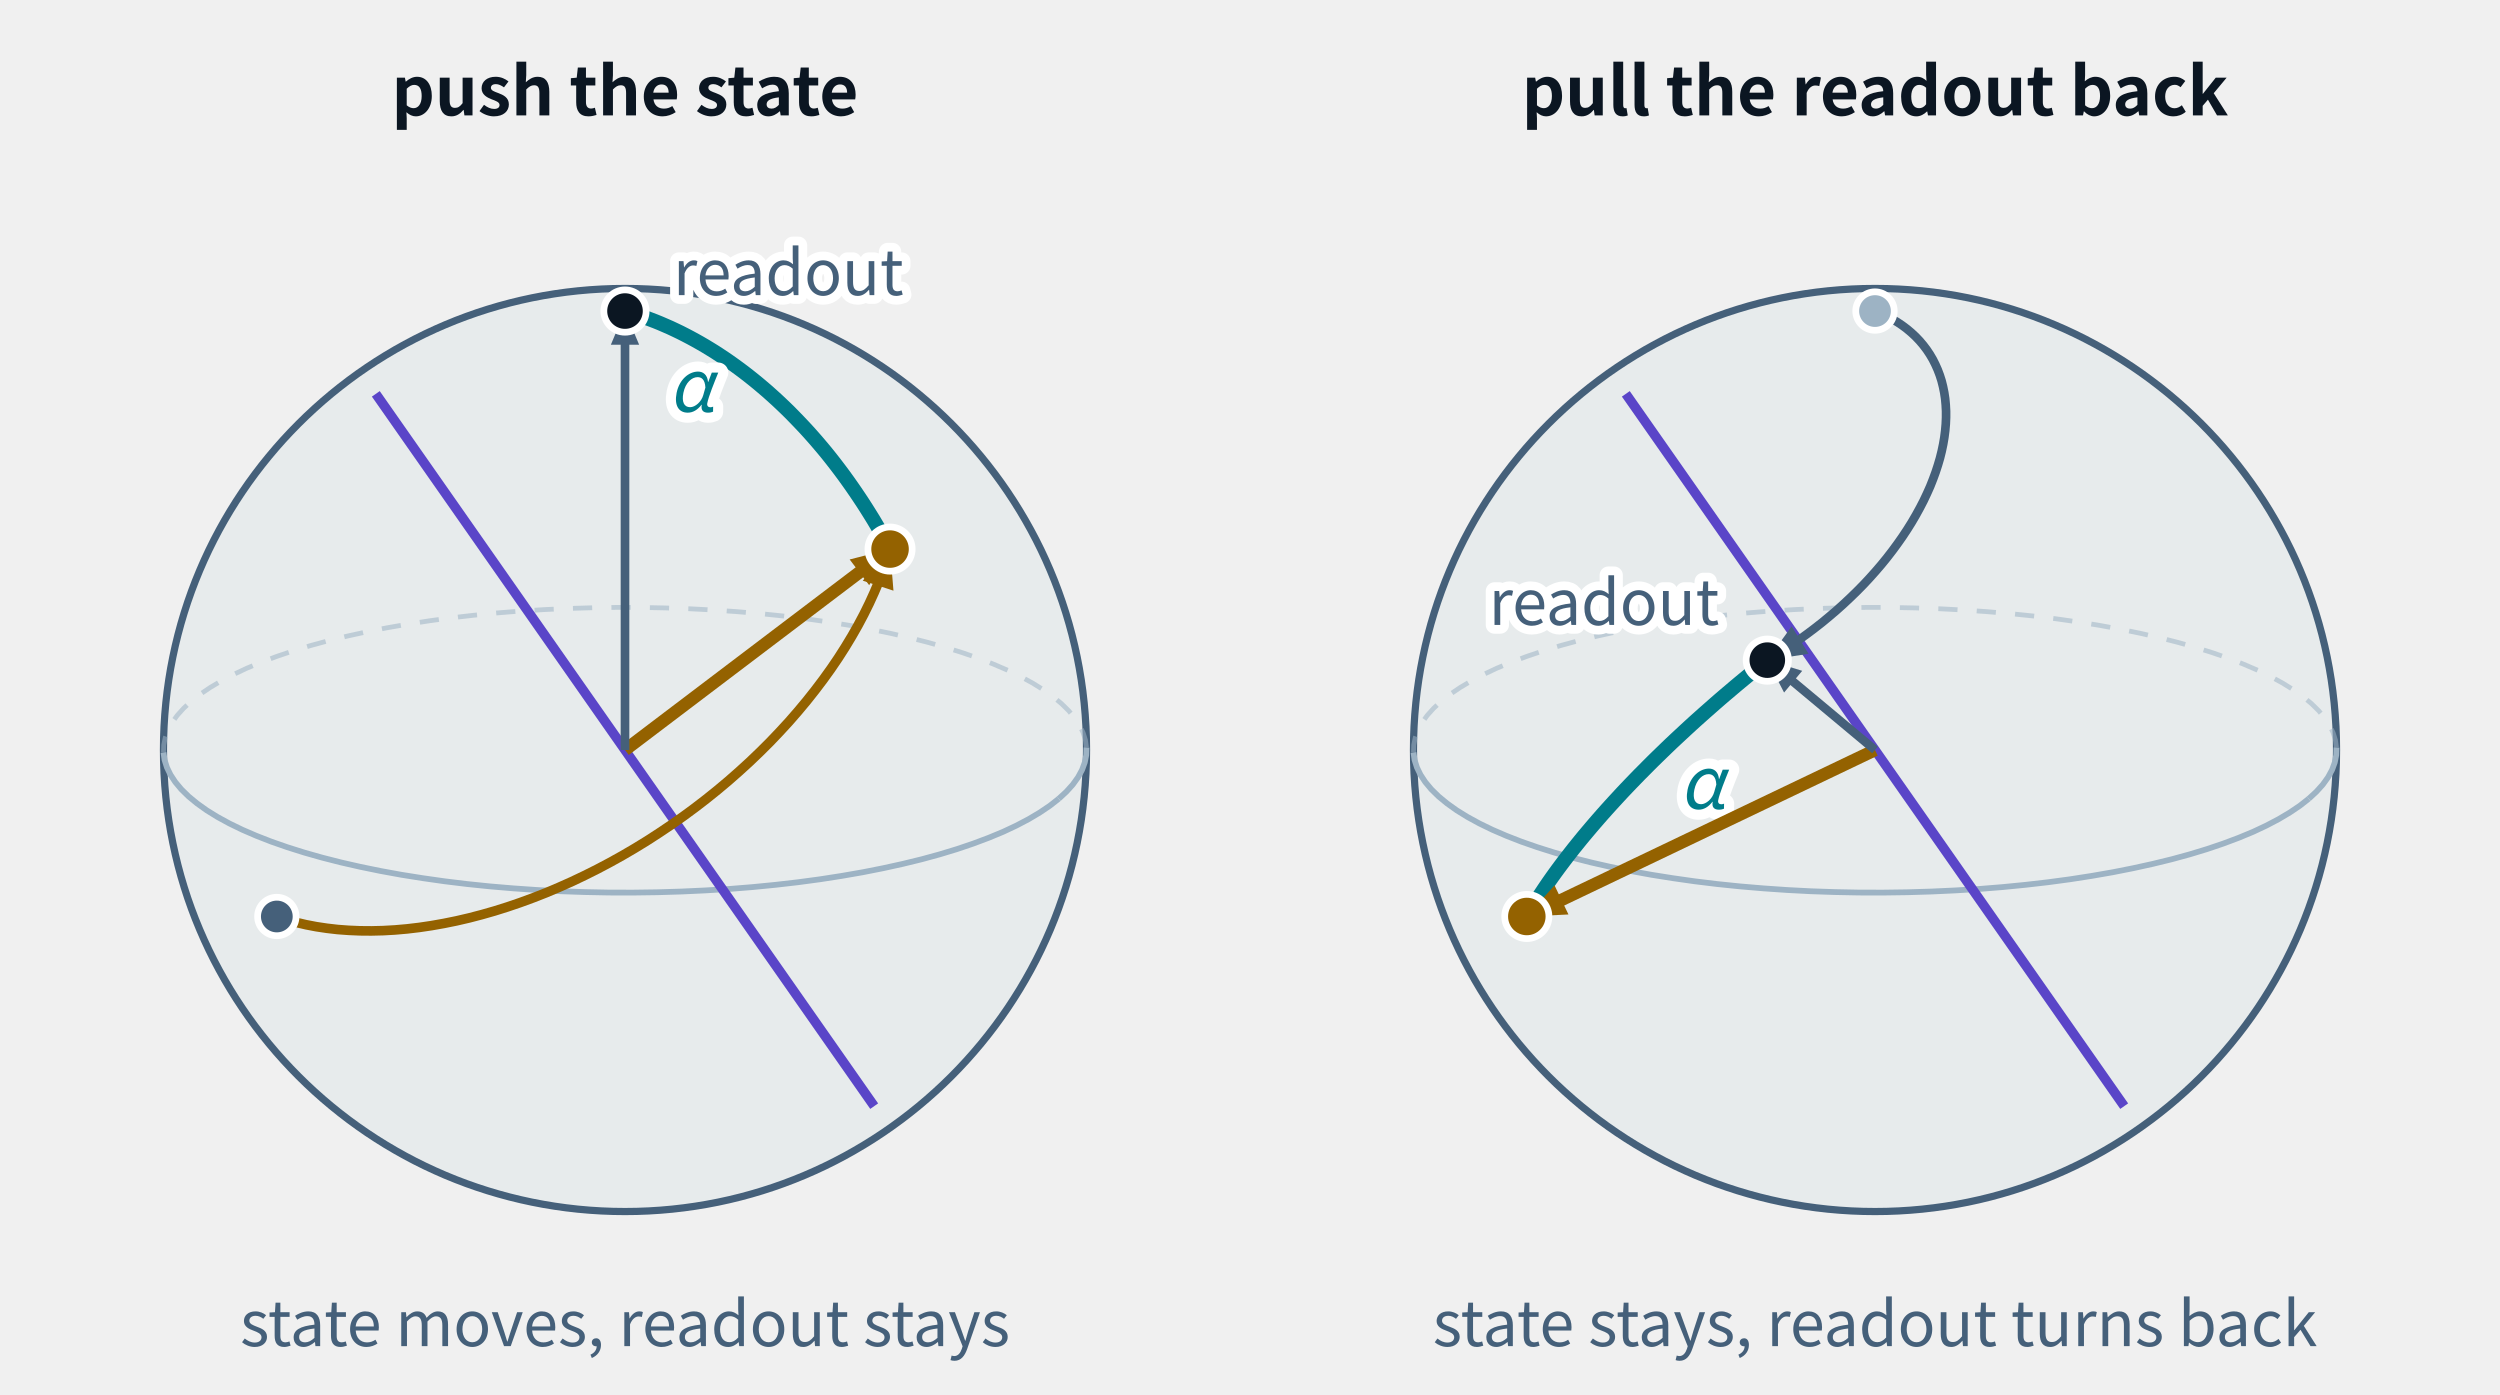
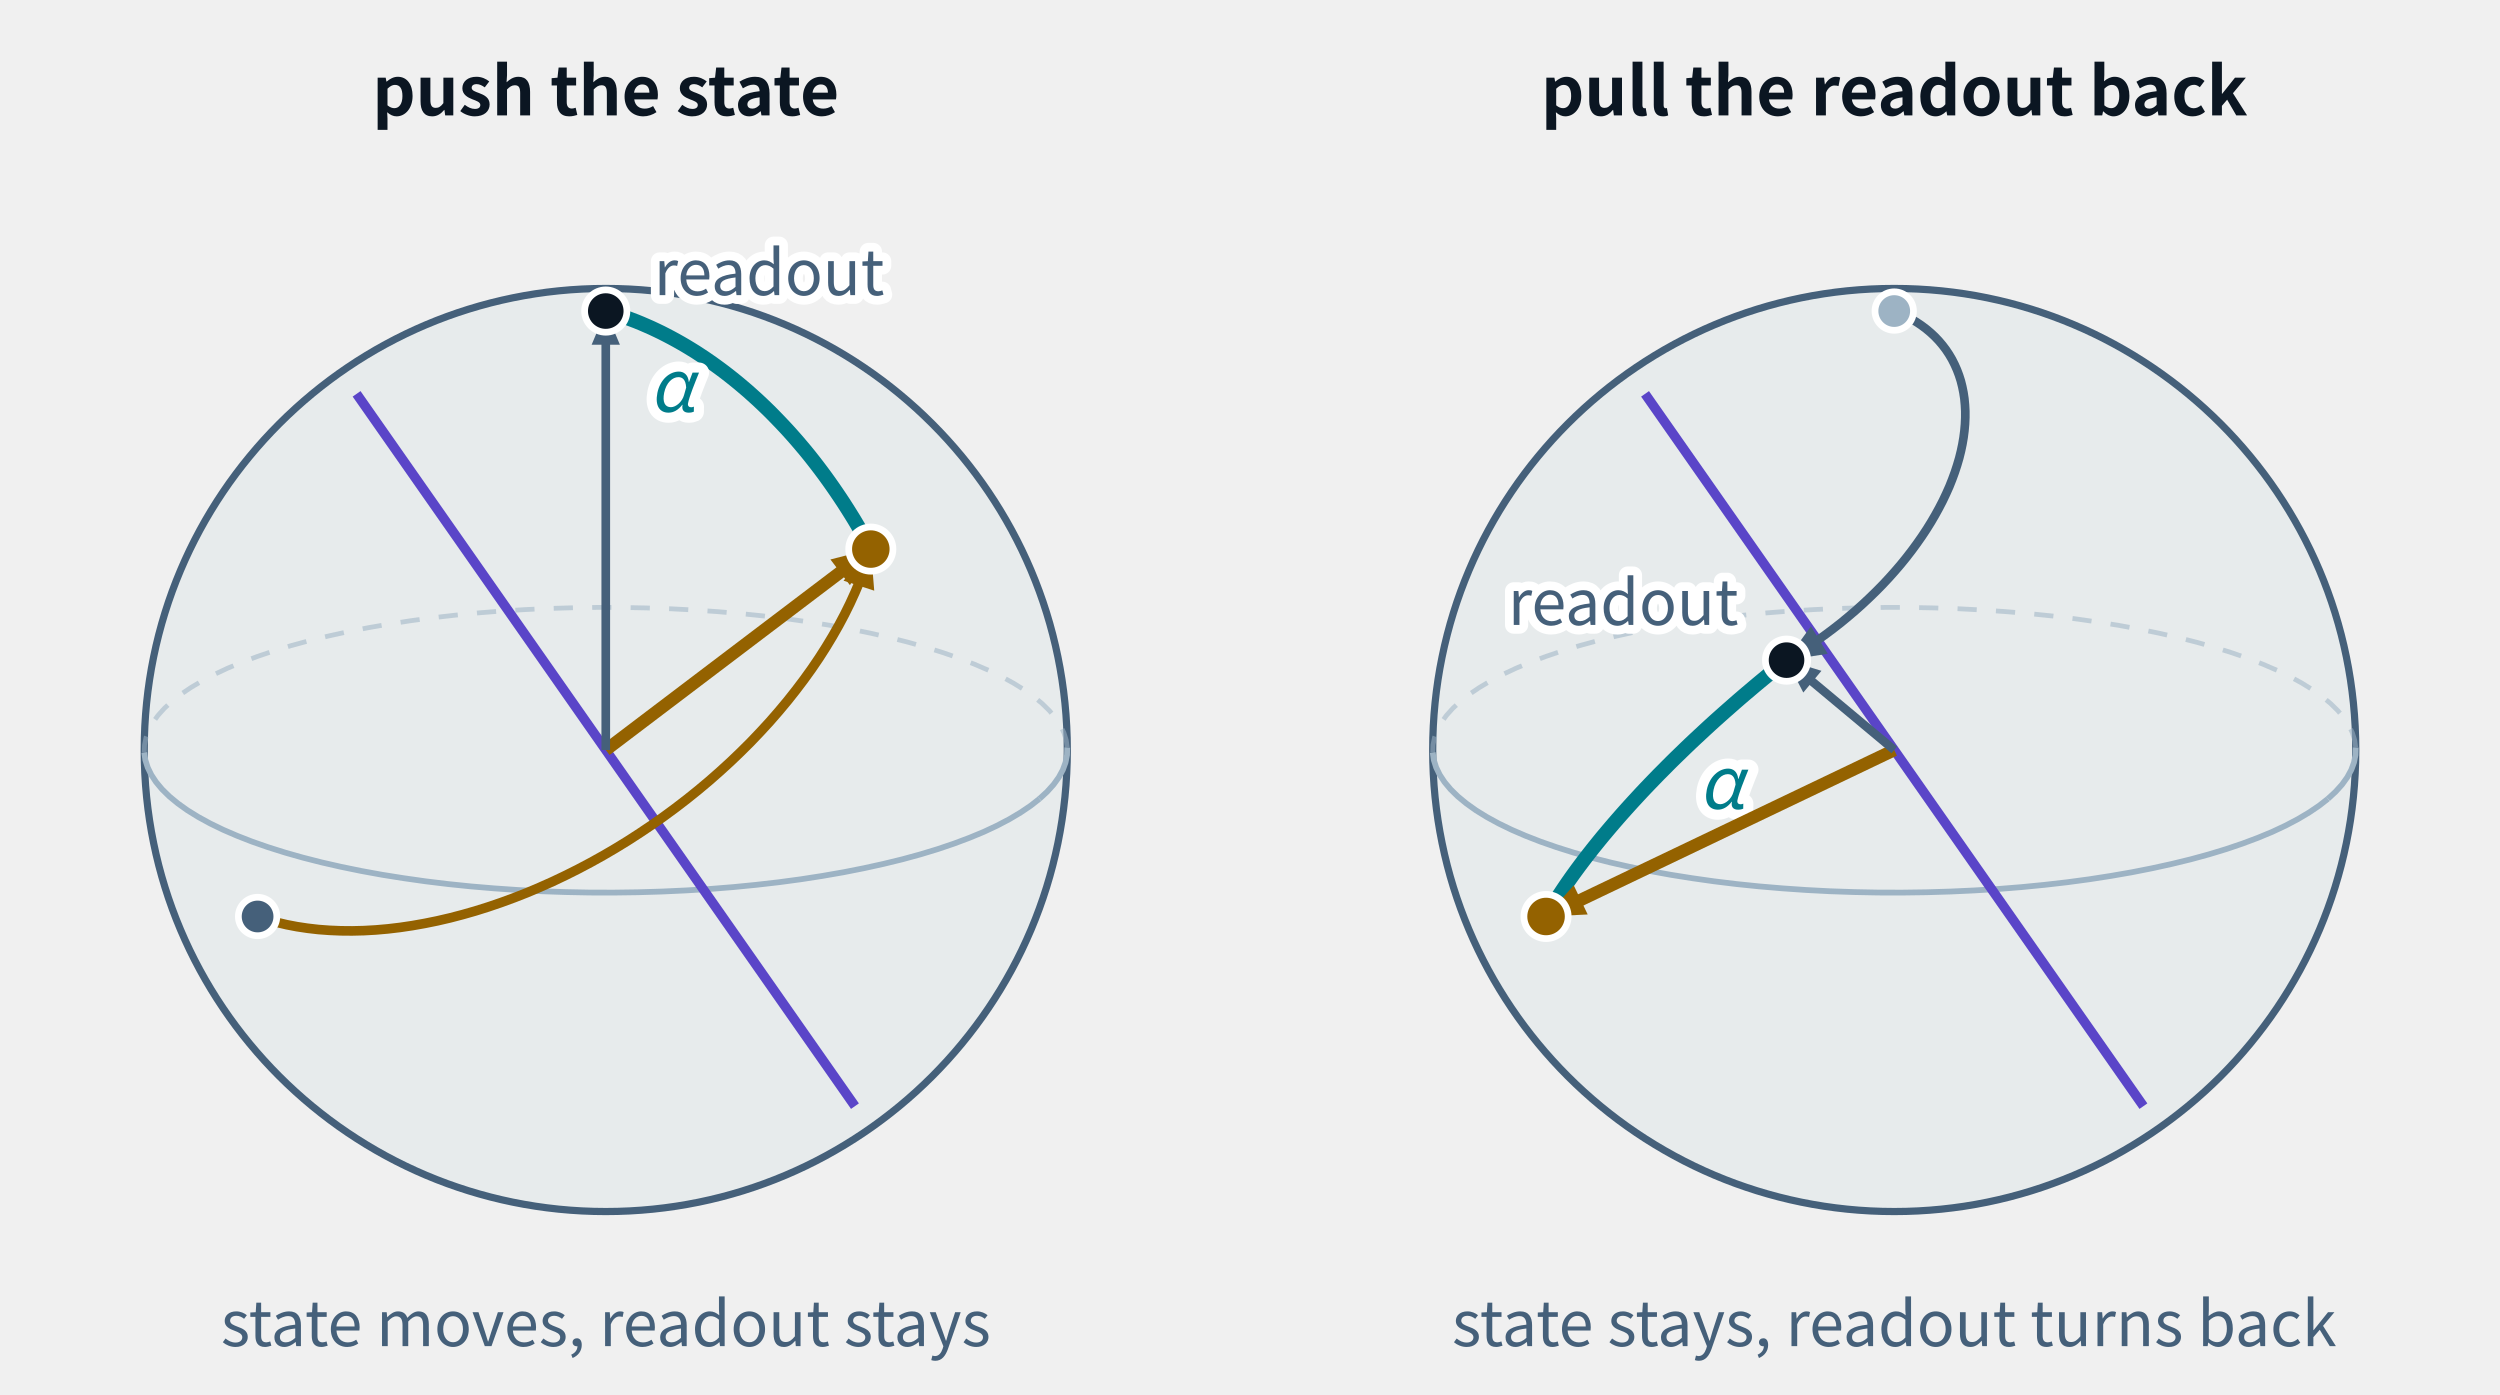
- <svg xmlns="http://www.w3.org/2000/svg" class="tr-fig" data-tr-fig="ch11-two-pictures" data-lang="en" viewBox="0 0 520 290" width="520" height="290" font-family="'Noto Sans SC', 'Noto Sans CJK SC', 'Source Sans 3', 'PingFang SC', 'Microsoft YaHei', system-ui, sans-serif" role="img" aria-label="Two Bloch spheres of the same size. Left, push the state: the amber state turns about the violet axis from the grey dot to a new place while the readout direction (|0⟩ at the north pole) stays put; the cyan arc is the angle α between state and readout. Right, pull the readout back: the amber state stays where it is and the grey readout direction turns backwards to a new place; the cyan arc is the same α. The angle is the same on both sides, so the chance of reading |0⟩ is the same.">
+ <svg xmlns="http://www.w3.org/2000/svg" class="tr-fig" data-tr-fig="ch11-two-pictures" data-lang="en" data-wrap="1" viewBox="0 0 520 290" width="520" height="290" font-family="'Noto Sans SC', 'Noto Sans CJK SC', 'Source Sans 3', 'PingFang SC', 'Microsoft YaHei', system-ui, sans-serif" role="img" aria-label="Two Bloch spheres of the same size. Left, push the state: the amber state turns about the violet axis from the grey dot to a new place while the readout direction (|0⟩ at the north pole) stays put; the cyan arc is the angle α between state and readout. Right, pull the readout back: the amber state stays where it is and the grey readout direction turns backwards to a new place; the cyan arc is the same α. The angle is the same on both sides, so the chance of reading |0⟩ is the same.">
  <style>.ts-ink{stroke:#0b1622}.tf-ink{fill:#0b1622}.ts-dim{stroke:#45607a}.tf-dim{fill:#45607a}.ts-faint{stroke:#9db3c4}.tf-faint{fill:#9db3c4}.ts-edge{stroke:#b9d0dd}.tf-edge{fill:#b9d0dd}.ts-hot{stroke:#5f9bb5}.tf-hot{fill:#5f9bb5}.ts-bg{stroke:#ffffff}.tf-bg{fill:#ffffff}.ts-panel{stroke:#eef5f9}.tf-panel{fill:#eef5f9}.ts-sheet{stroke:#f7fbfd}.tf-sheet{fill:#f7fbfd}.ts-cyan{stroke:#007c8a}.tf-cyan{fill:#007c8a}.ts-magenta{stroke:#b0128f}.tf-magenta{fill:#b0128f}.ts-amber{stroke:#946200}.tf-amber{fill:#946200}.ts-violet{stroke:#5a45c8}.tf-violet{fill:#5a45c8}.ts-ok{stroke:#087a4c}.tf-ok{fill:#087a4c}.ts-warn{stroke:#c21f3a}.tf-warn{fill:#c21f3a}.ts-blue{stroke:#1d5fd0}.tf-blue{fill:#1d5fd0}.ts-orange{stroke:#b85410}.tf-orange{fill:#b85410}.ts-sigma{stroke:#28405a}.tf-sigma{fill:#28405a}@media (prefers-color-scheme:dark){.ts-ink{stroke:#d4efff}.tf-ink{fill:#d4efff}.ts-dim{stroke:#6f8ea5}.tf-dim{fill:#6f8ea5}.ts-faint{stroke:#34506a}.tf-faint{fill:#34506a}.ts-edge{stroke:#143049}.tf-edge{fill:#143049}.ts-hot{stroke:#1f5d7c}.tf-hot{fill:#1f5d7c}.ts-bg{stroke:#03060c}.tf-bg{fill:#03060c}.ts-panel{stroke:#07101b}.tf-panel{fill:#07101b}.ts-sheet{stroke:#050c16}.tf-sheet{fill:#050c16}.ts-cyan{stroke:#19f0ff}.tf-cyan{fill:#19f0ff}.ts-magenta{stroke:#ff2fd0}.tf-magenta{fill:#ff2fd0}.ts-amber{stroke:#ffc83d}.tf-amber{fill:#ffc83d}.ts-violet{stroke:#9d8cff}.tf-violet{fill:#9d8cff}.ts-ok{stroke:#46ffb2}.tf-ok{fill:#46ffb2}.ts-warn{stroke:#ff5064}.tf-warn{fill:#ff5064}.ts-blue{stroke:#2a7bff}.tf-blue{fill:#2a7bff}.ts-orange{stroke:#ff8a3c}.tf-orange{fill:#ff8a3c}.ts-sigma{stroke:#cfe3ff}.tf-sigma{fill:#cfe3ff}}</style>
-   <text class="tf-ink" x="130" y="24" font-size="14" text-anchor="middle" font-weight="600">push the state</text>
-   <text class="tf-ink" x="390" y="24" font-size="14" text-anchor="middle" font-weight="600">pull the readout back</text>
-   <circle cx="130" cy="156" r="96" class="ts-dim tf-cyan" stroke-width="1.5" fill-opacity="0.04" />
-   <path d="M220.21 166.15 L221.81 164.67 L223.15 163.18 L224.24 161.66 L225.07 160.13 L225.63 158.59 L225.94 157.04 L225.99 155.48" class="ts-faint" stroke-width="1.2" stroke-linejoin="round" fill="none" />
-   <path d="M225.99 155.48 L225.77 153.93 L225.28 152.38 L224.54 150.85 L223.54 149.33 L222.28 147.82 L220.77 146.34 L219.01 144.89 L217.01 143.46 L214.76 142.07 L212.29 140.72 L209.59 139.41 L206.67 138.15 L203.54 136.93 L200.21 135.77 L196.69 134.66 L192.98 133.61 L189.1 132.62 L185.06 131.7 L180.87 130.84 L176.54 130.05 L172.08 129.34 L167.51 128.69 L162.83 128.12 L158.07 127.63 L153.22 127.22 L148.32 126.88 L143.36 126.62 L138.37 126.45 L133.35 126.35 L128.32 126.34 L123.3 126.41 L118.3 126.56 L113.33 126.79 L108.4 127.09 L103.54 127.48 L98.75 127.95 L94.04 128.49 L89.43 129.11 L84.93 129.81 L80.56 130.57 L76.32 131.41 L72.23 132.31 L68.29 133.27 L64.53 134.3 L60.94 135.39 L57.55 136.54 L54.35 137.74 L51.36 138.98 L48.59 140.28 L46.04 141.62 L43.72 143 L41.63 144.41 L39.79 145.85 L38.19 147.33 L36.85 148.82 L35.76 150.34 L34.93 151.87 L34.37 153.41 L34.06 154.96 L34.01 156.52" class="ts-faint" stroke-width="1" stroke-dasharray="4 4" stroke-linejoin="round" fill="none" opacity="0.55" />
-   <path d="M34.01 156.52 L34.23 158.07 L34.72 159.62 L35.46 161.15 L36.46 162.67 L37.72 164.18 L39.23 165.66 L40.99 167.11 L42.99 168.54 L45.24 169.93 L47.71 171.28 L50.41 172.59 L53.33 173.85 L56.46 175.07 L59.79 176.23 L63.31 177.34 L67.02 178.39 L70.9 179.38 L74.94 180.3 L79.13 181.16 L83.46 181.95 L87.92 182.66 L92.49 183.31 L97.17 183.88 L101.93 184.37 L106.78 184.78 L111.68 185.12 L116.64 185.38 L121.63 185.55 L126.65 185.65 L131.68 185.66 L136.7 185.59 L141.7 185.44 L146.67 185.21 L151.6 184.91 L156.46 184.52 L161.25 184.05 L165.96 183.51 L170.57 182.89 L175.07 182.19 L179.44 181.43 L183.68 180.59 L187.77 179.69 L191.71 178.73 L195.47 177.7 L199.06 176.61 L202.45 175.46 L205.65 174.26 L208.64 173.02 L211.41 171.72 L213.96 170.38 L216.28 169 L218.37 167.59 L220.21 166.15" class="ts-faint" stroke-width="1.2" stroke-linejoin="round" fill="none" />
-   <line x1="181.83" y1="230.08" x2="78.17" y2="81.92" class="ts-violet" stroke-width="2" fill="none" />
-   <path d="M57.58 190.63 L59.54 191.28 L61.56 191.85 L63.65 192.34 L65.79 192.75 L67.99 193.08 L70.23 193.34 L72.53 193.51 L74.88 193.61 L77.26 193.63 L79.69 193.57 L82.16 193.43 L84.66 193.21 L87.19 192.91 L89.75 192.53 L92.34 192.07 L94.95 191.54 L97.58 190.93 L100.22 190.24 L102.88 189.48 L105.55 188.64 L108.22 187.73 L110.89 186.75 L113.57 185.7 L116.24 184.57 L118.91 183.38 L121.56 182.12 L124.2 180.8 L126.83 179.41 L129.44 177.96 L132.02 176.45 L134.58 174.88 L137.1 173.25 L139.6 171.57 L142.06 169.84 L144.48 168.06 L146.86 166.23 L149.2 164.35 L151.49 162.43 L153.73 160.46 L155.92 158.46 L158.05 156.42 L160.13 154.35 L162.14 152.24 L164.1 150.11 L165.98 147.95 L167.8 145.77 L169.55 143.56 L171.23 141.34 L172.84 139.1 L174.37 136.85 L175.82 134.58 L177.19 132.31 L178.48 130.04 L179.69 127.76 L180.81 125.49 L181.85 123.21 L182.81 120.95 L183.67 118.69 L184.45 116.45 L185.13 114.21" class="ts-amber" stroke-width="2" stroke-linejoin="round" fill="none" />
-   <path d="M185.13 114.21 L185.84 122.86 L179.45 120.78Z" class="tf-amber" />
-   <circle cx="57.58" cy="190.63" r="4" class="ts-bg tf-dim" stroke-width="1.4" />
-   <path d="M185.13 114.21 L184.46 112.98 L183.78 111.75 L183.09 110.53 L182.39 109.32 L181.68 108.12 L180.95 106.94 L180.21 105.76 L179.46 104.59 L178.7 103.44 L177.93 102.3 L177.15 101.17 L176.36 100.05 L175.56 98.94 L174.75 97.85 L173.93 96.77 L173.1 95.7 L172.26 94.64 L171.41 93.6 L170.55 92.58 L169.68 91.56 L168.8 90.56 L167.92 89.58 L167.02 88.61 L166.12 87.66 L165.21 86.72 L164.3 85.79 L163.37 84.88 L162.44 83.99 L161.5 83.11 L160.55 82.25 L159.6 81.4 L158.64 80.58 L157.67 79.76 L156.7 78.97 L155.72 78.19 L154.74 77.43 L153.75 76.69 L152.75 75.96 L151.75 75.25 L150.75 74.56 L149.74 73.89 L148.73 73.23 L147.71 72.6 L146.69 71.98 L145.66 71.38 L144.63 70.8 L143.6 70.24 L142.57 69.7 L141.53 69.17 L140.49 68.67 L139.45 68.18 L138.4 67.72 L137.36 67.27 L136.31 66.84 L135.26 66.44 L134.21 66.05 L133.16 65.68 L132.11 65.33 L131.05 65.01 L130 64.7" class="ts-cyan" stroke-width="3" stroke-linejoin="round" fill="none" />
-   <text class="tf-cyan ts-bg" x="148.55" y="85.65" font-size="15" text-anchor="end" stroke-width="4.2" stroke-linejoin="round" paint-order="stroke">
-     <tspan font-style="italic">α</tspan>
-   </text>
-   <line x1="130" y1="156" x2="179.71" y2="118.32" class="ts-amber" stroke-width="2.6" fill="none" />
-   <path d="M185.13 114.21 L180.79 121.72 L176.73 116.37Z" class="tf-amber" />
-   <circle cx="185.13" cy="114.21" r="4.6" class="ts-bg tf-amber" stroke-width="1.4" />
-   <line x1="130" y1="156" x2="130" y2="70.65" class="ts-dim" stroke-width="1.8" fill="none" />
-   <path d="M130 64.7 L132.94 71.7 L127.06 71.7Z" class="tf-dim" />
-   <circle cx="130" cy="64.7" r="4.4" class="ts-bg tf-ink" stroke-width="1.4" />
-   <text class="tf-dim ts-bg" x="140" y="61.38" font-size="13" stroke-width="3.64" stroke-linejoin="round" paint-order="stroke">readout</text>
-   <text class="tf-dim" x="130" y="280" font-size="13" text-anchor="middle">state moves, readout stays</text>
-   <circle cx="390" cy="156" r="96" class="ts-dim tf-cyan" stroke-width="1.5" fill-opacity="0.04" />
-   <path d="M480.21 166.15 L481.81 164.67 L483.15 163.18 L484.24 161.66 L485.07 160.13 L485.63 158.59 L485.94 157.04 L485.99 155.48" class="ts-faint" stroke-width="1.2" stroke-linejoin="round" fill="none" />
-   <path d="M485.99 155.48 L485.77 153.93 L485.28 152.38 L484.54 150.85 L483.54 149.33 L482.28 147.82 L480.77 146.34 L479.01 144.89 L477.01 143.46 L474.76 142.07 L472.29 140.72 L469.59 139.41 L466.67 138.15 L463.54 136.93 L460.21 135.77 L456.69 134.66 L452.98 133.61 L449.1 132.62 L445.06 131.7 L440.87 130.84 L436.54 130.05 L432.08 129.34 L427.51 128.69 L422.83 128.12 L418.07 127.63 L413.22 127.22 L408.32 126.88 L403.36 126.62 L398.37 126.45 L393.35 126.35 L388.32 126.34 L383.3 126.41 L378.3 126.56 L373.33 126.79 L368.4 127.09 L363.54 127.48 L358.75 127.95 L354.04 128.49 L349.43 129.11 L344.93 129.81 L340.56 130.57 L336.32 131.41 L332.23 132.31 L328.29 133.27 L324.53 134.3 L320.94 135.39 L317.55 136.54 L314.35 137.74 L311.36 138.98 L308.59 140.28 L306.04 141.62 L303.72 143 L301.63 144.41 L299.79 145.85 L298.19 147.33 L296.85 148.82 L295.76 150.34 L294.93 151.87 L294.37 153.41 L294.06 154.96 L294.01 156.52" class="ts-faint" stroke-width="1" stroke-dasharray="4 4" stroke-linejoin="round" fill="none" opacity="0.55" />
-   <path d="M294.01 156.52 L294.23 158.07 L294.72 159.62 L295.46 161.15 L296.46 162.67 L297.72 164.18 L299.23 165.66 L300.99 167.11 L302.99 168.54 L305.24 169.93 L307.71 171.28 L310.41 172.59 L313.33 173.85 L316.46 175.07 L319.79 176.23 L323.31 177.34 L327.02 178.39 L330.9 179.38 L334.94 180.3 L339.13 181.16 L343.46 181.95 L347.92 182.66 L352.49 183.31 L357.17 183.88 L361.93 184.37 L366.78 184.78 L371.68 185.12 L376.64 185.38 L381.63 185.55 L386.65 185.65 L391.68 185.66 L396.7 185.59 L401.7 185.44 L406.67 185.21 L411.6 184.91 L416.46 184.52 L421.25 184.05 L425.96 183.51 L430.57 182.89 L435.07 182.19 L439.44 181.43 L443.68 180.59 L447.77 179.69 L451.71 178.73 L455.47 177.7 L459.06 176.61 L462.45 175.46 L465.65 174.26 L468.64 173.02 L471.41 171.72 L473.96 170.38 L476.28 169 L478.37 167.59 L480.21 166.15" class="ts-faint" stroke-width="1.2" stroke-linejoin="round" fill="none" />
-   <line x1="441.83" y1="230.08" x2="338.17" y2="81.92" class="ts-violet" stroke-width="2" fill="none" />
-   <path d="M390 64.7 L391.22 65.2 L392.4 65.74 L393.53 66.34 L394.61 66.98 L395.64 67.67 L396.63 68.41 L397.56 69.19 L398.44 70.01 L399.27 70.88 L400.04 71.79 L400.76 72.74 L401.42 73.73 L402.02 74.75 L402.56 75.82 L403.05 76.92 L403.48 78.06 L403.85 79.22 L404.15 80.42 L404.4 81.65 L404.59 82.91 L404.71 84.2 L404.78 85.51 L404.78 86.85 L404.72 88.21 L404.6 89.59 L404.42 90.99 L404.18 92.4 L403.88 93.83 L403.52 95.28 L403.09 96.74 L402.61 98.21 L402.07 99.68 L401.48 101.17 L400.82 102.65 L400.11 104.15 L399.34 105.64 L398.52 107.13 L397.65 108.62 L396.72 110.11 L395.74 111.59 L394.71 113.06 L393.63 114.53 L392.51 115.98 L391.34 117.42 L390.12 118.84 L388.86 120.25 L387.56 121.64 L386.21 123.01 L384.83 124.35 L383.41 125.68 L381.96 126.98 L380.47 128.25 L378.96 129.5 L377.41 130.71 L375.83 131.9 L374.23 133.05 L372.6 134.17 L370.96 135.25 L369.29 136.3 L367.6 137.31" class="ts-dim" stroke-width="1.8" stroke-linejoin="round" fill="none" />
-   <path d="M367.6 137.31 L372.67 130.26 L376.18 135.99Z" class="tf-dim" />
-   <circle cx="390" cy="64.7" r="4" class="ts-bg tf-faint" stroke-width="1.4" />
-   <path d="M317.58 190.63 L318.03 189.86 L318.49 189.07 L318.97 188.28 L319.47 187.48 L319.98 186.68 L320.51 185.87 L321.05 185.05 L321.61 184.22 L322.18 183.39 L322.77 182.55 L323.37 181.71 L323.99 180.86 L324.62 180.01 L325.27 179.15 L325.93 178.28 L326.61 177.41 L327.29 176.54 L328 175.66 L328.71 174.78 L329.44 173.89 L330.19 173 L330.95 172.1 L331.71 171.21 L332.5 170.3 L333.29 169.4 L334.1 168.49 L334.92 167.58 L335.75 166.67 L336.6 165.75 L337.45 164.83 L338.32 163.91 L339.2 162.99 L340.09 162.07 L340.99 161.14 L341.91 160.22 L342.83 159.29 L343.76 158.36 L344.7 157.44 L345.66 156.51 L346.62 155.58 L347.59 154.65 L348.58 153.72 L349.57 152.8 L350.57 151.87 L351.58 150.94 L352.59 150.02 L353.62 149.1 L354.65 148.18 L355.7 147.26 L356.74 146.34 L357.8 145.42 L358.86 144.51 L359.94 143.6 L361.01 142.69 L362.1 141.78 L363.19 140.88 L364.28 139.98 L365.38 139.09 L366.49 138.19 L367.6 137.31" class="ts-cyan" stroke-width="3" stroke-linejoin="round" fill="none" />
-   <text class="tf-cyan ts-bg" x="349.45" y="168.23" font-size="15" stroke-width="4.2" stroke-linejoin="round" paint-order="stroke">
-     <tspan font-style="italic">α</tspan>
-   </text>
-   <line x1="390" y1="156" x2="323.71" y2="187.7" class="ts-amber" stroke-width="2.6" fill="none" />
-   <path d="M317.58 190.63 L323.34 184.15 L326.24 190.21Z" class="tf-amber" />
-   <circle cx="317.58" cy="190.63" r="4.6" class="ts-bg tf-amber" stroke-width="1.4" />
-   <line x1="390" y1="156" x2="372.17" y2="141.12" class="ts-dim" stroke-width="1.8" fill="none" />
-   <path d="M367.6 137.31 L374.86 139.53 L371.09 144.05Z" class="tf-dim" />
-   <circle cx="367.6" cy="137.31" r="4.4" class="ts-bg tf-ink" stroke-width="1.4" />
-   <text class="tf-dim ts-bg" x="357.6" y="129.99" font-size="13" text-anchor="end" stroke-width="3.64" stroke-linejoin="round" paint-order="stroke">readout</text>
-   <text class="tf-dim" x="390" y="280" font-size="13" text-anchor="middle">state stays, readout turns back</text>
+   <svg class="tr-fig-panel" x="0" y="0" width="252" height="290" viewBox="0 0 252 290">
+     <text class="tf-ink" x="126" y="24" font-size="14" text-anchor="middle" font-weight="600">push the state</text>
+     <circle cx="126" cy="156" r="96" class="ts-dim tf-cyan" stroke-width="1.5" fill-opacity="0.04" />
+     <path d="M216.21 166.15 L217.81 164.67 L219.15 163.18 L220.24 161.66 L221.07 160.13 L221.63 158.59 L221.94 157.04 L221.99 155.48" class="ts-faint" stroke-width="1.2" stroke-linejoin="round" fill="none" />
+     <path d="M221.99 155.48 L221.77 153.93 L221.28 152.38 L220.54 150.85 L219.54 149.33 L218.28 147.82 L216.77 146.34 L215.01 144.89 L213.01 143.46 L210.76 142.07 L208.29 140.72 L205.59 139.41 L202.67 138.15 L199.54 136.93 L196.21 135.77 L192.69 134.66 L188.98 133.61 L185.1 132.62 L181.06 131.7 L176.87 130.84 L172.54 130.05 L168.08 129.34 L163.51 128.69 L158.83 128.12 L154.07 127.63 L149.22 127.22 L144.32 126.88 L139.36 126.62 L134.37 126.45 L129.35 126.35 L124.32 126.34 L119.3 126.41 L114.3 126.56 L109.33 126.79 L104.4 127.09 L99.54 127.48 L94.75 127.95 L90.04 128.49 L85.43 129.11 L80.93 129.81 L76.56 130.57 L72.32 131.41 L68.23 132.31 L64.29 133.27 L60.53 134.3 L56.94 135.39 L53.55 136.54 L50.35 137.74 L47.36 138.98 L44.59 140.28 L42.04 141.62 L39.72 143 L37.63 144.41 L35.79 145.85 L34.19 147.33 L32.85 148.82 L31.76 150.34 L30.93 151.87 L30.37 153.41 L30.06 154.96 L30.01 156.52" class="ts-faint" stroke-width="1" stroke-dasharray="4 4" stroke-linejoin="round" fill="none" opacity="0.55" />
+     <path d="M30.01 156.52 L30.23 158.07 L30.72 159.62 L31.46 161.15 L32.46 162.67 L33.72 164.18 L35.23 165.66 L36.99 167.11 L38.99 168.54 L41.24 169.93 L43.71 171.28 L46.41 172.59 L49.33 173.85 L52.46 175.07 L55.79 176.23 L59.31 177.34 L63.02 178.39 L66.9 179.38 L70.94 180.3 L75.13 181.16 L79.46 181.95 L83.92 182.66 L88.49 183.31 L93.17 183.88 L97.93 184.37 L102.78 184.78 L107.68 185.12 L112.64 185.38 L117.63 185.55 L122.65 185.65 L127.68 185.66 L132.7 185.59 L137.7 185.44 L142.67 185.21 L147.6 184.91 L152.46 184.52 L157.25 184.05 L161.96 183.51 L166.57 182.89 L171.07 182.19 L175.44 181.43 L179.68 180.59 L183.77 179.69 L187.71 178.73 L191.47 177.7 L195.06 176.61 L198.45 175.46 L201.65 174.26 L204.64 173.02 L207.41 171.72 L209.96 170.38 L212.28 169 L214.37 167.59 L216.21 166.15" class="ts-faint" stroke-width="1.2" stroke-linejoin="round" fill="none" />
+     <line x1="177.83" y1="230.08" x2="74.17" y2="81.92" class="ts-violet" stroke-width="2" fill="none" />
+     <path d="M53.58 190.63 L55.54 191.28 L57.56 191.85 L59.65 192.34 L61.79 192.75 L63.99 193.08 L66.23 193.34 L68.53 193.51 L70.88 193.61 L73.26 193.63 L75.69 193.57 L78.16 193.43 L80.66 193.21 L83.19 192.91 L85.75 192.53 L88.34 192.07 L90.95 191.54 L93.58 190.93 L96.22 190.24 L98.88 189.48 L101.55 188.64 L104.22 187.73 L106.89 186.75 L109.57 185.7 L112.24 184.57 L114.91 183.38 L117.56 182.12 L120.2 180.8 L122.83 179.41 L125.44 177.96 L128.02 176.45 L130.58 174.88 L133.1 173.25 L135.6 171.57 L138.06 169.84 L140.48 168.06 L142.86 166.23 L145.2 164.35 L147.49 162.43 L149.73 160.46 L151.92 158.46 L154.05 156.42 L156.13 154.35 L158.14 152.24 L160.1 150.11 L161.98 147.95 L163.8 145.77 L165.55 143.56 L167.23 141.34 L168.84 139.1 L170.37 136.85 L171.82 134.58 L173.19 132.31 L174.48 130.04 L175.69 127.76 L176.81 125.49 L177.85 123.21 L178.81 120.95 L179.67 118.69 L180.45 116.45 L181.13 114.21" class="ts-amber" stroke-width="2" stroke-linejoin="round" fill="none" />
+     <path d="M181.13 114.21 L181.84 122.86 L175.45 120.78Z" class="tf-amber" />
+     <circle cx="53.58" cy="190.63" r="4" class="ts-bg tf-dim" stroke-width="1.4" />
+     <path d="M181.13 114.21 L180.46 112.98 L179.78 111.75 L179.09 110.53 L178.39 109.32 L177.68 108.12 L176.95 106.94 L176.21 105.76 L175.46 104.59 L174.7 103.44 L173.93 102.3 L173.15 101.17 L172.36 100.05 L171.56 98.94 L170.75 97.85 L169.93 96.77 L169.1 95.7 L168.26 94.64 L167.41 93.6 L166.55 92.58 L165.68 91.56 L164.8 90.56 L163.92 89.58 L163.02 88.61 L162.12 87.66 L161.21 86.72 L160.3 85.79 L159.37 84.88 L158.44 83.99 L157.5 83.11 L156.55 82.25 L155.6 81.4 L154.64 80.58 L153.67 79.76 L152.7 78.97 L151.72 78.19 L150.74 77.43 L149.75 76.69 L148.75 75.96 L147.75 75.25 L146.75 74.56 L145.74 73.89 L144.73 73.23 L143.71 72.6 L142.69 71.98 L141.66 71.38 L140.63 70.8 L139.6 70.24 L138.57 69.7 L137.53 69.17 L136.49 68.67 L135.45 68.18 L134.4 67.72 L133.36 67.27 L132.31 66.84 L131.26 66.44 L130.21 66.05 L129.16 65.68 L128.11 65.33 L127.05 65.01 L126 64.7" class="ts-cyan" stroke-width="3" stroke-linejoin="round" fill="none" />
+     <text class="tf-cyan ts-bg" x="144.55" y="85.65" font-size="15" text-anchor="end" stroke-width="4.2" stroke-linejoin="round" paint-order="stroke">
+       <tspan font-style="italic">α</tspan>
+     </text>
+     <line x1="126" y1="156" x2="175.71" y2="118.32" class="ts-amber" stroke-width="2.6" fill="none" />
+     <path d="M181.13 114.21 L176.79 121.72 L172.73 116.37Z" class="tf-amber" />
+     <circle cx="181.13" cy="114.21" r="4.6" class="ts-bg tf-amber" stroke-width="1.4" />
+     <line x1="126" y1="156" x2="126" y2="70.65" class="ts-dim" stroke-width="1.8" fill="none" />
+     <path d="M126 64.7 L128.94 71.7 L123.06 71.7Z" class="tf-dim" />
+     <circle cx="126" cy="64.7" r="4.4" class="ts-bg tf-ink" stroke-width="1.4" />
+     <text class="tf-dim ts-bg" x="136" y="61.38" font-size="13" stroke-width="3.64" stroke-linejoin="round" paint-order="stroke">readout</text>
+     <text class="tf-dim" x="126" y="280" font-size="13" text-anchor="middle">state moves, readout stays</text>
+   </svg>
+   <svg class="tr-fig-panel" x="268" y="0" width="252" height="290" viewBox="0 0 252 290">
+     <text class="tf-ink" x="126" y="24" font-size="14" text-anchor="middle" font-weight="600">pull the readout back</text>
+     <circle cx="126" cy="156" r="96" class="ts-dim tf-cyan" stroke-width="1.5" fill-opacity="0.04" />
+     <path d="M216.21 166.15 L217.81 164.67 L219.15 163.18 L220.24 161.66 L221.07 160.13 L221.63 158.59 L221.94 157.04 L221.99 155.48" class="ts-faint" stroke-width="1.2" stroke-linejoin="round" fill="none" />
+     <path d="M221.99 155.48 L221.77 153.93 L221.28 152.38 L220.54 150.85 L219.54 149.33 L218.28 147.82 L216.77 146.34 L215.01 144.89 L213.01 143.46 L210.76 142.07 L208.29 140.72 L205.59 139.41 L202.67 138.15 L199.54 136.93 L196.21 135.77 L192.69 134.66 L188.98 133.61 L185.1 132.62 L181.06 131.7 L176.87 130.84 L172.54 130.05 L168.08 129.34 L163.51 128.69 L158.83 128.12 L154.07 127.63 L149.22 127.22 L144.32 126.88 L139.36 126.62 L134.37 126.45 L129.35 126.35 L124.32 126.34 L119.3 126.41 L114.3 126.56 L109.33 126.79 L104.4 127.09 L99.54 127.48 L94.75 127.95 L90.04 128.49 L85.43 129.11 L80.93 129.81 L76.56 130.57 L72.32 131.41 L68.23 132.31 L64.29 133.27 L60.53 134.3 L56.94 135.39 L53.55 136.54 L50.35 137.74 L47.36 138.98 L44.59 140.28 L42.04 141.62 L39.72 143 L37.63 144.41 L35.79 145.85 L34.19 147.33 L32.85 148.82 L31.76 150.34 L30.93 151.87 L30.37 153.41 L30.06 154.96 L30.01 156.52" class="ts-faint" stroke-width="1" stroke-dasharray="4 4" stroke-linejoin="round" fill="none" opacity="0.55" />
+     <path d="M30.01 156.52 L30.23 158.07 L30.72 159.62 L31.46 161.15 L32.46 162.67 L33.72 164.18 L35.23 165.66 L36.99 167.11 L38.99 168.54 L41.24 169.93 L43.71 171.28 L46.41 172.59 L49.33 173.85 L52.46 175.07 L55.79 176.23 L59.31 177.34 L63.02 178.39 L66.9 179.38 L70.94 180.3 L75.13 181.16 L79.46 181.95 L83.92 182.66 L88.49 183.31 L93.17 183.88 L97.93 184.37 L102.78 184.78 L107.68 185.12 L112.64 185.38 L117.63 185.55 L122.65 185.65 L127.68 185.66 L132.7 185.59 L137.7 185.44 L142.67 185.21 L147.6 184.91 L152.46 184.52 L157.25 184.05 L161.96 183.51 L166.57 182.89 L171.07 182.19 L175.44 181.43 L179.68 180.59 L183.77 179.69 L187.71 178.73 L191.47 177.7 L195.06 176.61 L198.45 175.46 L201.65 174.26 L204.64 173.02 L207.41 171.72 L209.96 170.38 L212.28 169 L214.37 167.59 L216.21 166.15" class="ts-faint" stroke-width="1.2" stroke-linejoin="round" fill="none" />
+     <line x1="177.83" y1="230.08" x2="74.17" y2="81.92" class="ts-violet" stroke-width="2" fill="none" />
+     <path d="M126 64.7 L127.22 65.2 L128.4 65.74 L129.53 66.34 L130.61 66.98 L131.64 67.67 L132.63 68.41 L133.56 69.19 L134.44 70.01 L135.27 70.88 L136.04 71.79 L136.76 72.74 L137.42 73.73 L138.02 74.75 L138.56 75.82 L139.05 76.92 L139.48 78.06 L139.85 79.22 L140.15 80.42 L140.4 81.65 L140.59 82.91 L140.71 84.2 L140.78 85.51 L140.78 86.85 L140.72 88.21 L140.6 89.59 L140.42 90.99 L140.18 92.4 L139.88 93.83 L139.52 95.28 L139.09 96.74 L138.61 98.21 L138.07 99.68 L137.48 101.17 L136.82 102.65 L136.11 104.15 L135.34 105.64 L134.52 107.13 L133.65 108.62 L132.72 110.11 L131.74 111.59 L130.71 113.06 L129.63 114.53 L128.51 115.98 L127.34 117.42 L126.12 118.84 L124.86 120.25 L123.56 121.64 L122.21 123.01 L120.83 124.35 L119.41 125.68 L117.96 126.98 L116.47 128.25 L114.96 129.5 L113.41 130.71 L111.83 131.9 L110.23 133.05 L108.6 134.17 L106.96 135.25 L105.29 136.3 L103.6 137.31" class="ts-dim" stroke-width="1.8" stroke-linejoin="round" fill="none" />
+     <path d="M103.6 137.31 L108.67 130.26 L112.18 135.99Z" class="tf-dim" />
+     <circle cx="126" cy="64.7" r="4" class="ts-bg tf-faint" stroke-width="1.4" />
+     <path d="M53.58 190.63 L54.03 189.86 L54.49 189.07 L54.97 188.28 L55.47 187.48 L55.98 186.68 L56.51 185.87 L57.05 185.05 L57.61 184.22 L58.18 183.39 L58.77 182.55 L59.37 181.71 L59.99 180.86 L60.62 180.01 L61.27 179.15 L61.93 178.28 L62.61 177.41 L63.29 176.54 L64 175.66 L64.71 174.78 L65.44 173.89 L66.19 173 L66.95 172.1 L67.71 171.21 L68.5 170.3 L69.29 169.4 L70.1 168.49 L70.92 167.58 L71.75 166.67 L72.6 165.75 L73.45 164.83 L74.32 163.91 L75.2 162.99 L76.09 162.07 L76.99 161.14 L77.91 160.22 L78.83 159.29 L79.76 158.36 L80.7 157.44 L81.66 156.51 L82.62 155.58 L83.59 154.65 L84.58 153.72 L85.57 152.8 L86.57 151.87 L87.58 150.94 L88.59 150.02 L89.62 149.1 L90.65 148.18 L91.7 147.26 L92.74 146.34 L93.8 145.42 L94.86 144.51 L95.94 143.6 L97.01 142.69 L98.1 141.78 L99.19 140.88 L100.28 139.98 L101.38 139.09 L102.49 138.19 L103.6 137.31" class="ts-cyan" stroke-width="3" stroke-linejoin="round" fill="none" />
+     <text class="tf-cyan ts-bg" x="85.45" y="168.23" font-size="15" stroke-width="4.2" stroke-linejoin="round" paint-order="stroke">
+       <tspan font-style="italic">α</tspan>
+     </text>
+     <line x1="126" y1="156" x2="59.71" y2="187.7" class="ts-amber" stroke-width="2.6" fill="none" />
+     <path d="M53.58 190.63 L59.34 184.15 L62.24 190.21Z" class="tf-amber" />
+     <circle cx="53.58" cy="190.63" r="4.6" class="ts-bg tf-amber" stroke-width="1.4" />
+     <line x1="126" y1="156" x2="108.17" y2="141.12" class="ts-dim" stroke-width="1.8" fill="none" />
+     <path d="M103.6 137.31 L110.86 139.53 L107.09 144.05Z" class="tf-dim" />
+     <circle cx="103.6" cy="137.31" r="4.4" class="ts-bg tf-ink" stroke-width="1.4" />
+     <text class="tf-dim ts-bg" x="93.6" y="129.99" font-size="13" text-anchor="end" stroke-width="3.64" stroke-linejoin="round" paint-order="stroke">readout</text>
+     <text class="tf-dim" x="126" y="280" font-size="13" text-anchor="middle">state stays, readout turns back</text>
+   </svg>
</svg>
